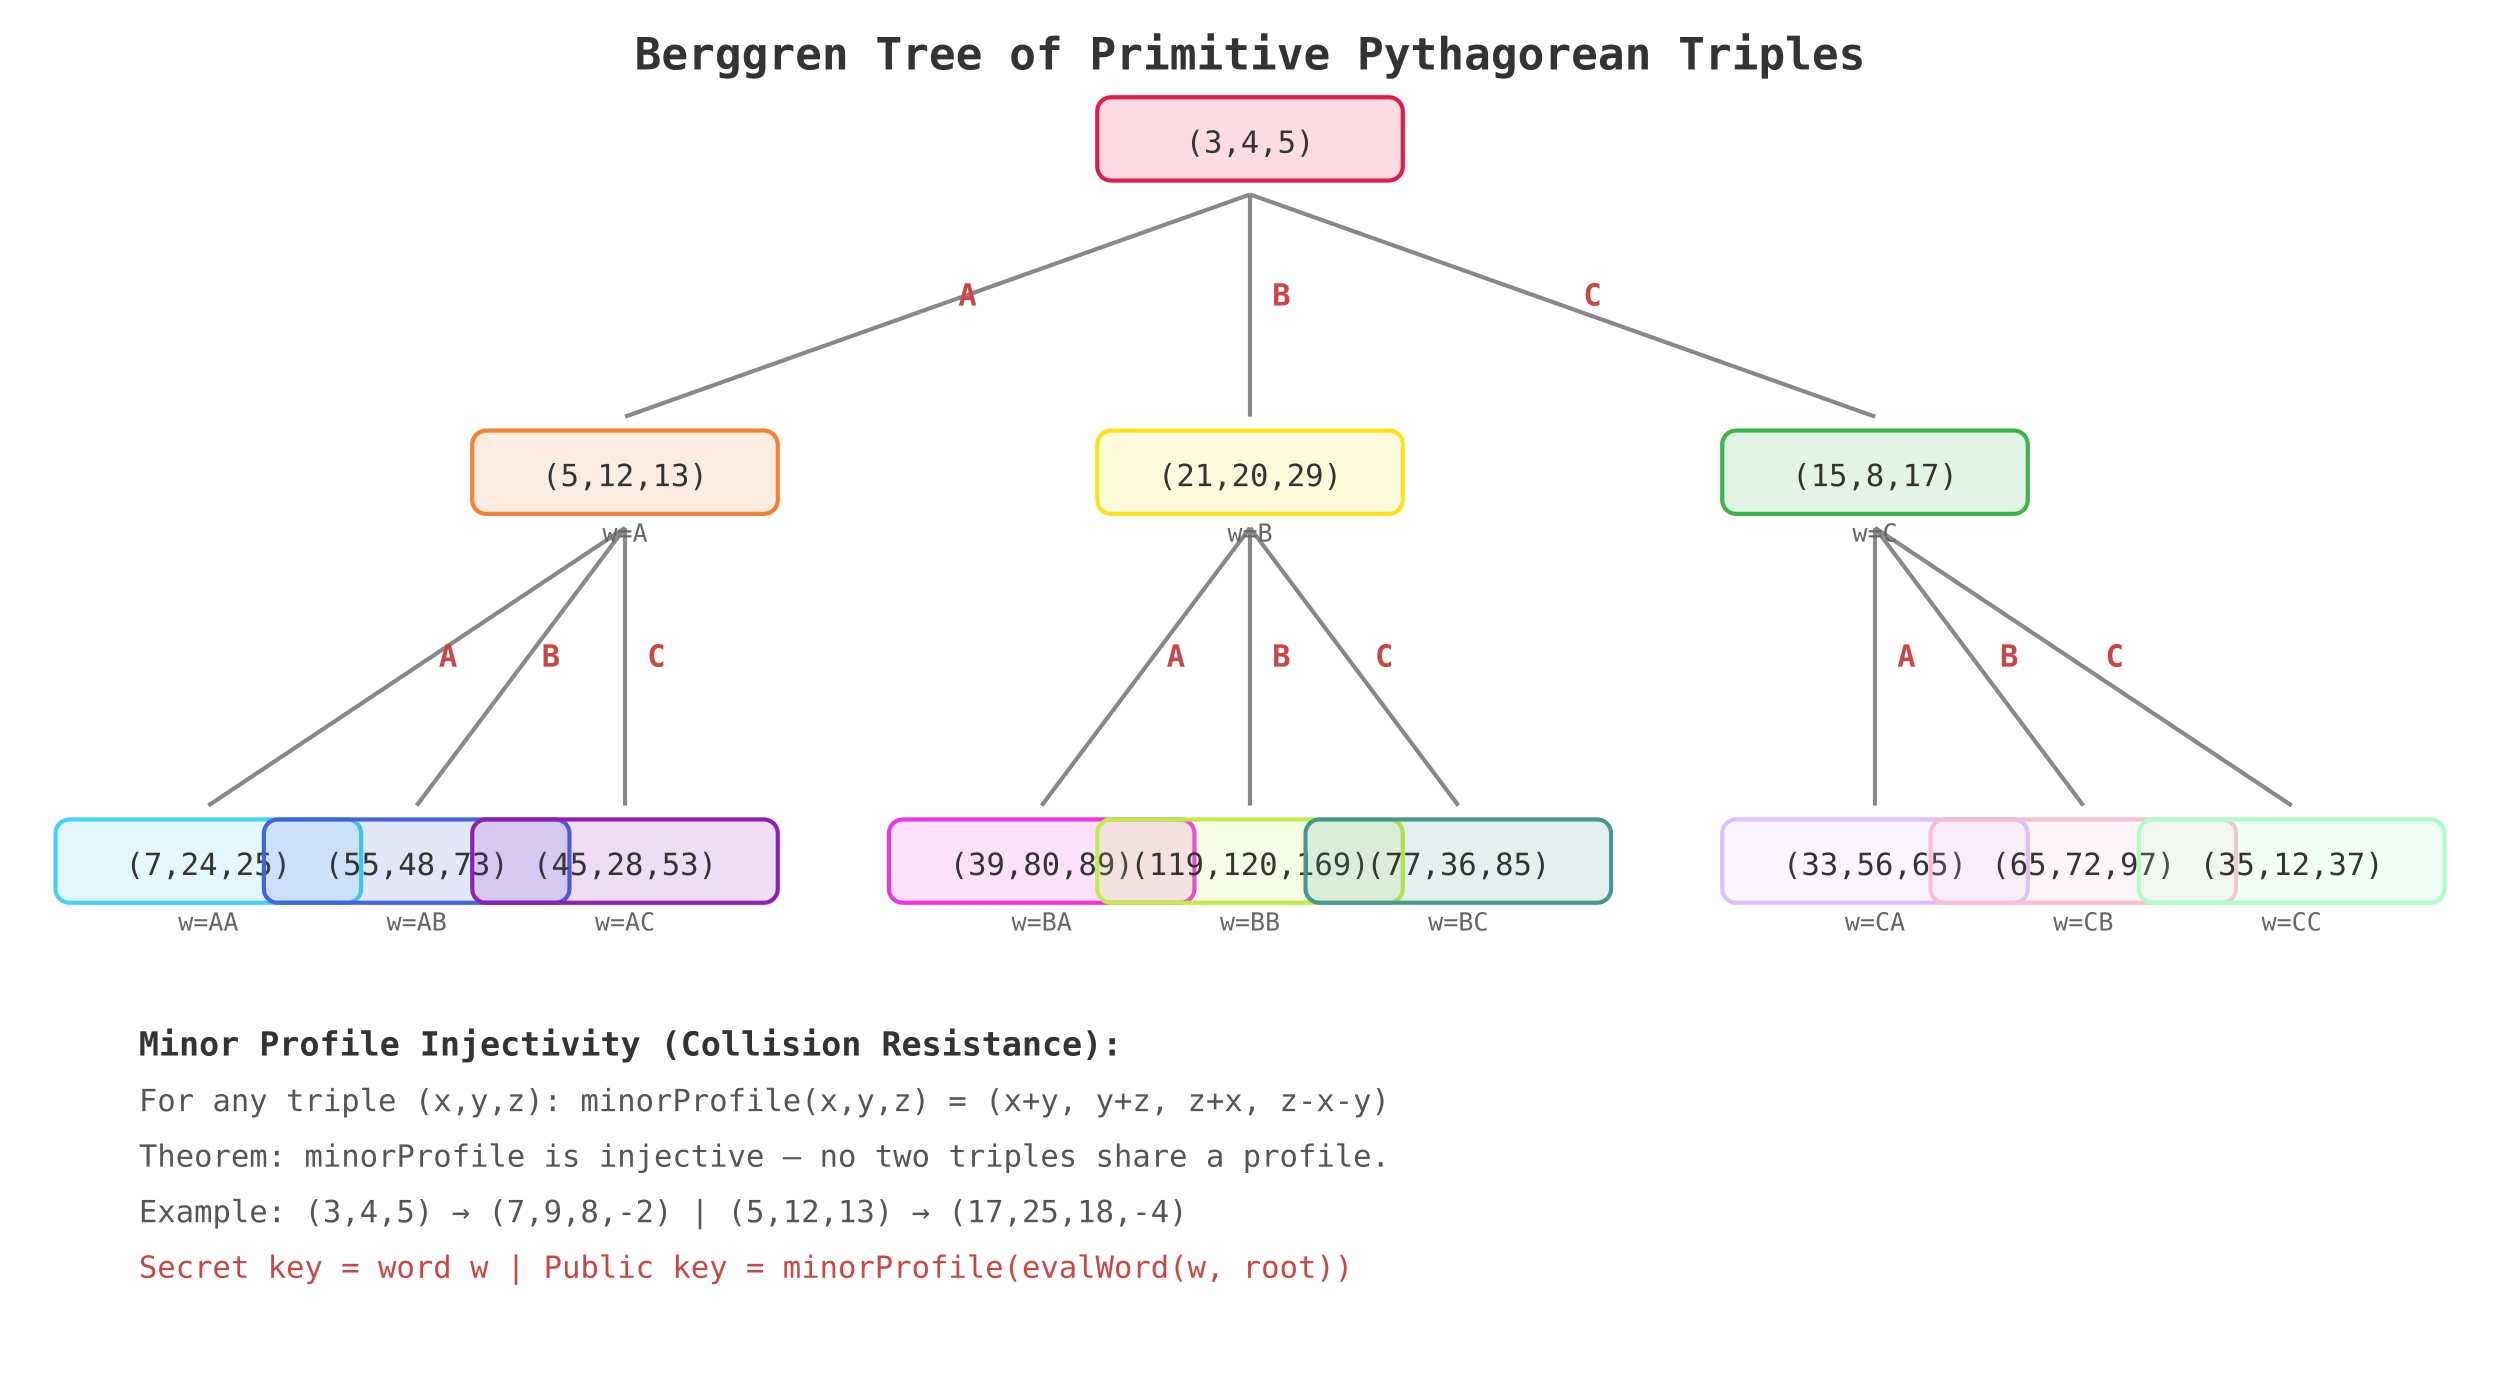
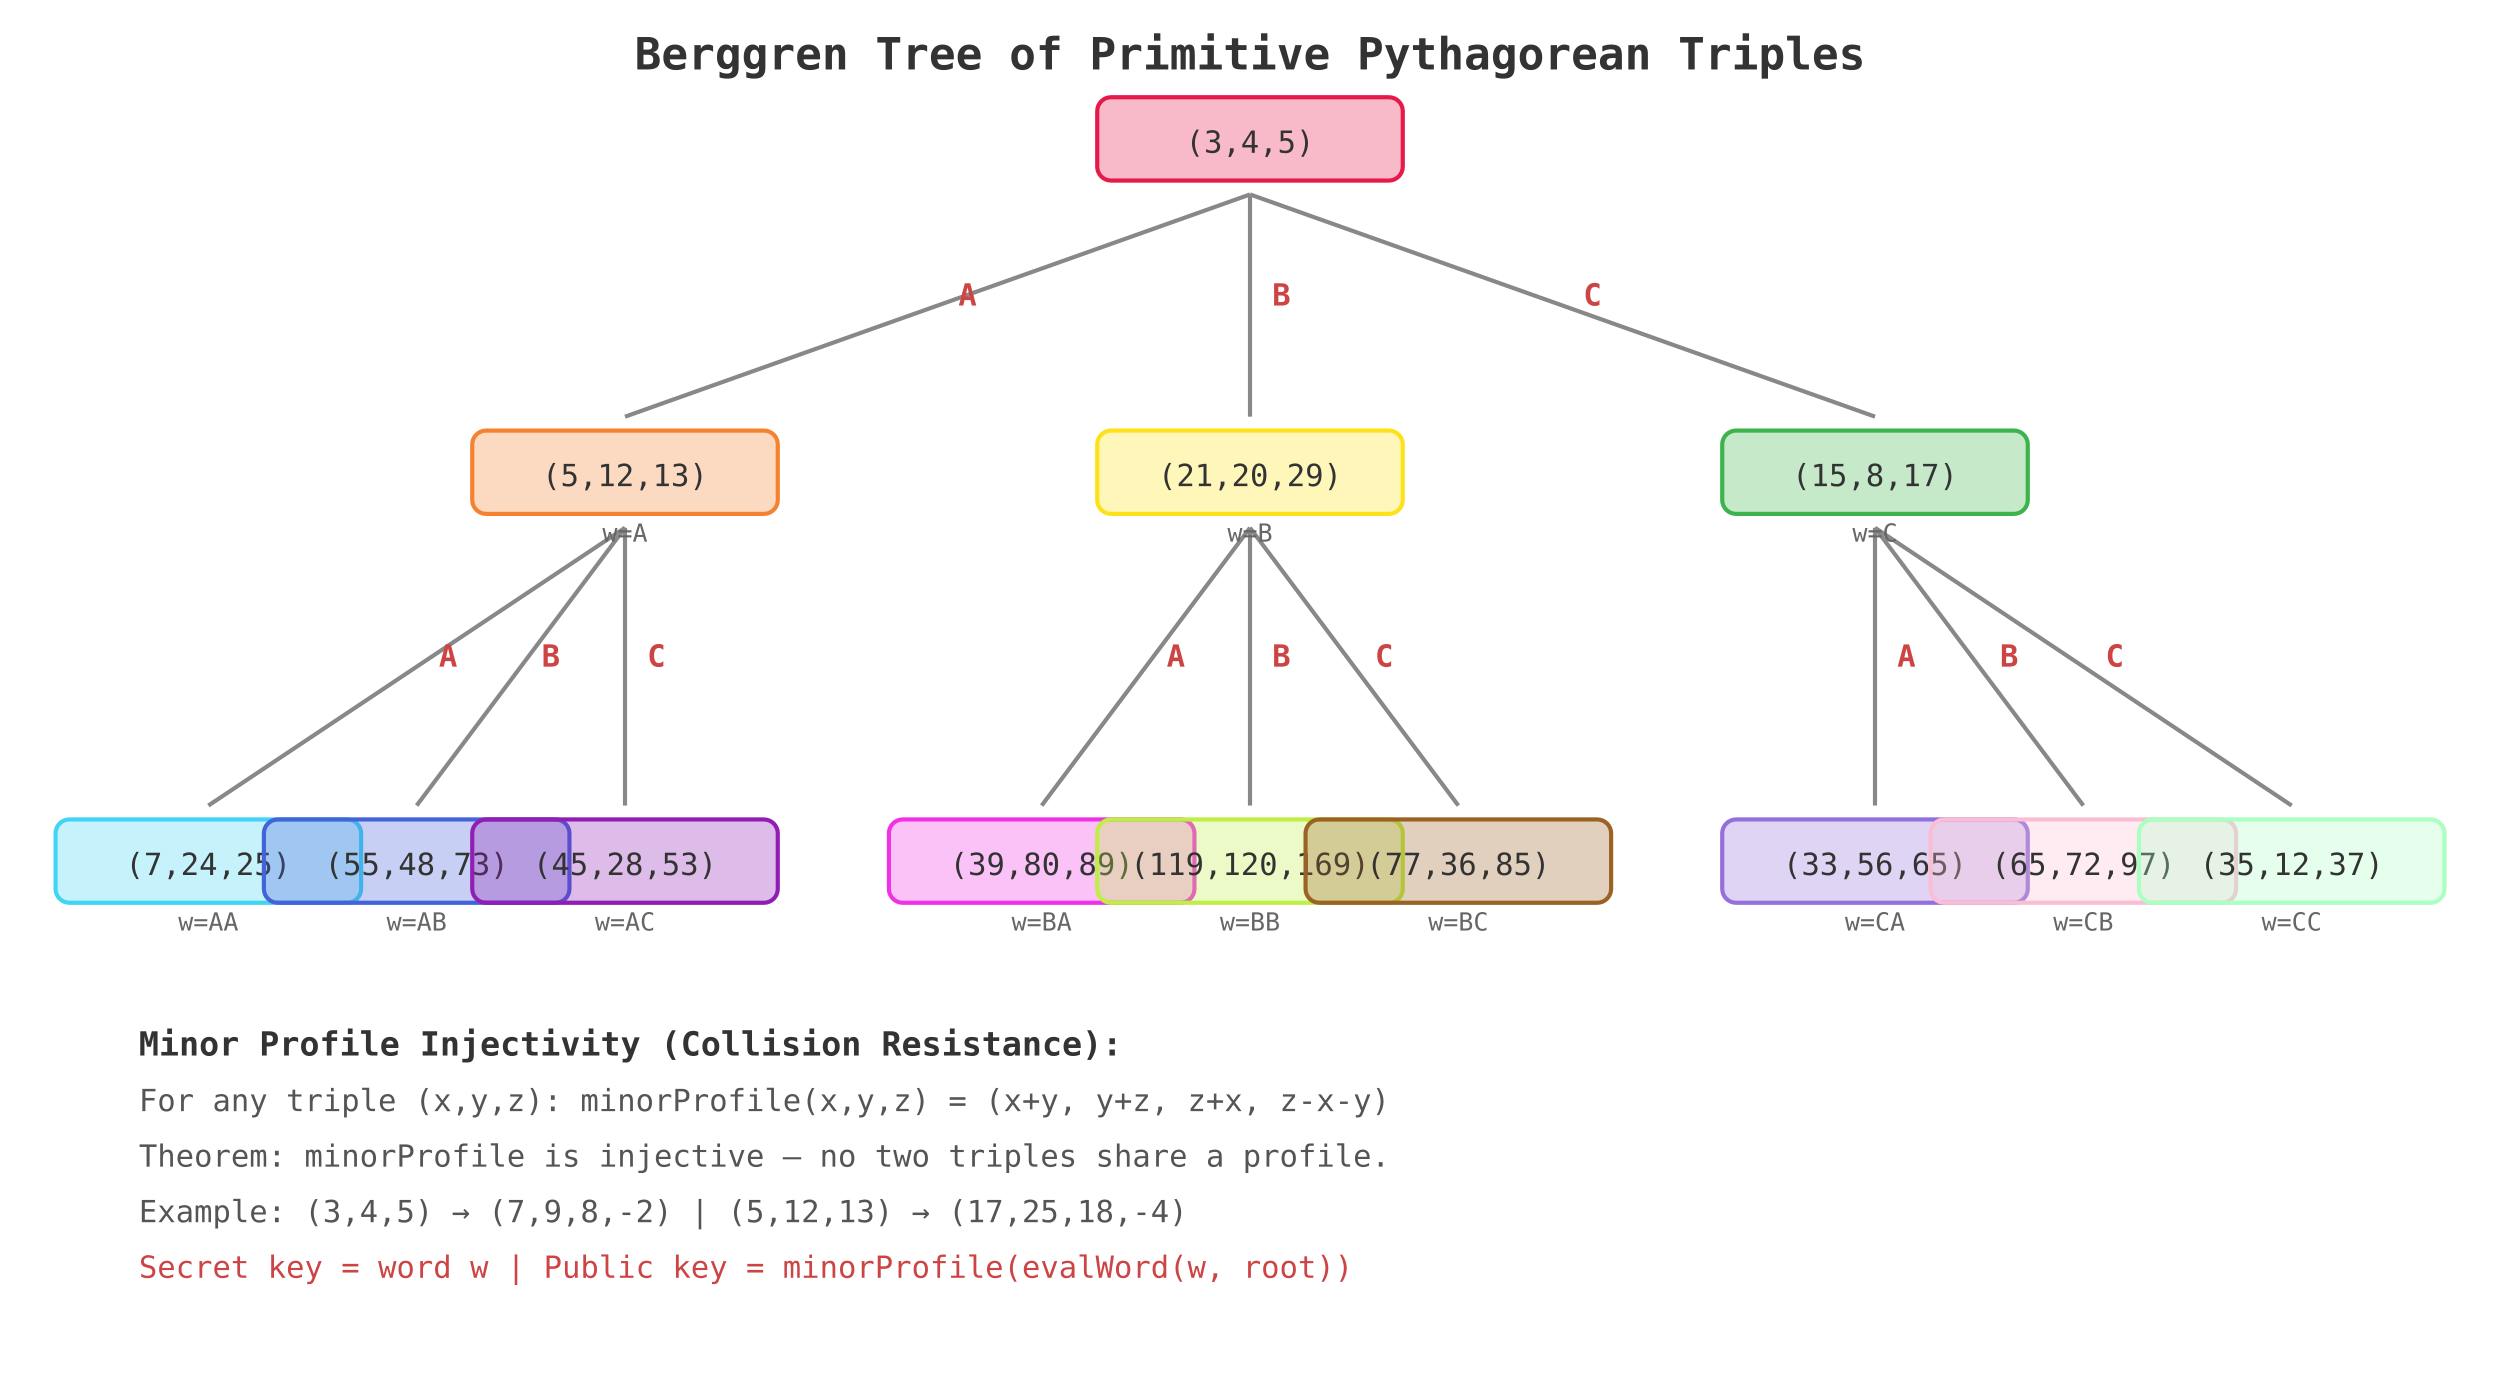
<svg xmlns="http://www.w3.org/2000/svg" viewBox="0 0 900 500" width="900" height="500" style="background-color: #fafafa; font-family: monospace;">
  <text x="450" y="25" text-anchor="middle" font-size="16" font-weight="bold" fill="#333">Berggren Tree of Primitive Pythagorean Triples</text>
  <line x1="450" y1="70" x2="225" y2="150" stroke="#888" stroke-width="1.5" />
  <text x="345" y="110" font-size="11" fill="#c44" font-weight="bold">A</text>
  <line x1="450" y1="70" x2="450" y2="150" stroke="#888" stroke-width="1.5" />
  <text x="458" y="110" font-size="11" fill="#c44" font-weight="bold">B</text>
  <line x1="450" y1="70" x2="675" y2="150" stroke="#888" stroke-width="1.5" />
  <text x="570" y="110" font-size="11" fill="#c44" font-weight="bold">C</text>
  <line x1="225" y1="190" x2="75" y2="290" stroke="#888" stroke-width="1.5" />
  <text x="158" y="240" font-size="11" fill="#c44" font-weight="bold">A</text>
  <line x1="225" y1="190" x2="150" y2="290" stroke="#888" stroke-width="1.5" />
  <text x="195" y="240" font-size="11" fill="#c44" font-weight="bold">B</text>
  <line x1="225" y1="190" x2="225" y2="290" stroke="#888" stroke-width="1.5" />
  <text x="233" y="240" font-size="11" fill="#c44" font-weight="bold">C</text>
  <line x1="450" y1="190" x2="375" y2="290" stroke="#888" stroke-width="1.5" />
  <text x="420" y="240" font-size="11" fill="#c44" font-weight="bold">A</text>
  <line x1="450" y1="190" x2="450" y2="290" stroke="#888" stroke-width="1.5" />
  <text x="458" y="240" font-size="11" fill="#c44" font-weight="bold">B</text>
  <line x1="450" y1="190" x2="525" y2="290" stroke="#888" stroke-width="1.5" />
  <text x="495" y="240" font-size="11" fill="#c44" font-weight="bold">C</text>
  <line x1="675" y1="190" x2="675" y2="290" stroke="#888" stroke-width="1.5" />
  <text x="683" y="240" font-size="11" fill="#c44" font-weight="bold">A</text>
  <line x1="675" y1="190" x2="750" y2="290" stroke="#888" stroke-width="1.5" />
  <text x="720" y="240" font-size="11" fill="#c44" font-weight="bold">B</text>
  <line x1="675" y1="190" x2="825" y2="290" stroke="#888" stroke-width="1.5" />
  <text x="758" y="240" font-size="11" fill="#c44" font-weight="bold">C</text>
-   <rect x="395" y="35" width="110" height="30" rx="5" fill="#e6194b" fill-opacity="0.15" stroke="#e6194b" stroke-width="1.5" />
+   <rect x="395" y="35" width="110" height="30" rx="5" fill="#e6194b" fill-opacity="0.30" stroke="#e6194b" stroke-width="1.5" />
  <text x="450" y="55" text-anchor="middle" font-size="11" fill="#333">(3,4,5)</text>
-   <rect x="170" y="155" width="110" height="30" rx="5" fill="#f58231" fill-opacity="0.15" stroke="#f58231" stroke-width="1.5" />
+   <rect x="170" y="155" width="110" height="30" rx="5" fill="#f58231" fill-opacity="0.30" stroke="#f58231" stroke-width="1.5" />
  <text x="225" y="175" text-anchor="middle" font-size="11" fill="#333">(5,12,13)</text>
  <text x="225" y="195" text-anchor="middle" font-size="9" fill="#666">w=A</text>
-   <rect x="395" y="155" width="110" height="30" rx="5" fill="#ffe119" fill-opacity="0.15" stroke="#ffe119" stroke-width="1.5" />
+   <rect x="395" y="155" width="110" height="30" rx="5" fill="#ffe119" fill-opacity="0.30" stroke="#ffe119" stroke-width="1.5" />
  <text x="450" y="175" text-anchor="middle" font-size="11" fill="#333">(21,20,29)</text>
  <text x="450" y="195" text-anchor="middle" font-size="9" fill="#666">w=B</text>
-   <rect x="620" y="155" width="110" height="30" rx="5" fill="#3cb44b" fill-opacity="0.15" stroke="#3cb44b" stroke-width="1.5" />
+   <rect x="620" y="155" width="110" height="30" rx="5" fill="#3cb44b" fill-opacity="0.30" stroke="#3cb44b" stroke-width="1.5" />
  <text x="675" y="175" text-anchor="middle" font-size="11" fill="#333">(15,8,17)</text>
  <text x="675" y="195" text-anchor="middle" font-size="9" fill="#666">w=C</text>
-   <rect x="20" y="295" width="110" height="30" rx="5" fill="#42d4f4" fill-opacity="0.15" stroke="#42d4f4" stroke-width="1.5" />
+   <rect x="20" y="295" width="110" height="30" rx="5" fill="#42d4f4" fill-opacity="0.30" stroke="#42d4f4" stroke-width="1.5" />
  <text x="75" y="315" text-anchor="middle" font-size="11" fill="#333">(7,24,25)</text>
  <text x="75" y="335" text-anchor="middle" font-size="9" fill="#666">w=AA</text>
-   <rect x="95" y="295" width="110" height="30" rx="5" fill="#4363d8" fill-opacity="0.15" stroke="#4363d8" stroke-width="1.5" />
+   <rect x="95" y="295" width="110" height="30" rx="5" fill="#4363d8" fill-opacity="0.30" stroke="#4363d8" stroke-width="1.5" />
  <text x="150" y="315" text-anchor="middle" font-size="11" fill="#333">(55,48,73)</text>
  <text x="150" y="335" text-anchor="middle" font-size="9" fill="#666">w=AB</text>
-   <rect x="170" y="295" width="110" height="30" rx="5" fill="#911eb4" fill-opacity="0.15" stroke="#911eb4" stroke-width="1.5" />
+   <rect x="170" y="295" width="110" height="30" rx="5" fill="#911eb4" fill-opacity="0.30" stroke="#911eb4" stroke-width="1.5" />
  <text x="225" y="315" text-anchor="middle" font-size="11" fill="#333">(45,28,53)</text>
  <text x="225" y="335" text-anchor="middle" font-size="9" fill="#666">w=AC</text>
-   <rect x="320" y="295" width="110" height="30" rx="5" fill="#f032e6" fill-opacity="0.15" stroke="#f032e6" stroke-width="1.5" />
+   <rect x="320" y="295" width="110" height="30" rx="5" fill="#f032e6" fill-opacity="0.30" stroke="#f032e6" stroke-width="1.5" />
  <text x="375" y="315" text-anchor="middle" font-size="11" fill="#333">(39,80,89)</text>
  <text x="375" y="335" text-anchor="middle" font-size="9" fill="#666">w=BA</text>
-   <rect x="395" y="295" width="110" height="30" rx="5" fill="#bfef45" fill-opacity="0.15" stroke="#bfef45" stroke-width="1.5" />
+   <rect x="395" y="295" width="110" height="30" rx="5" fill="#bfef45" fill-opacity="0.30" stroke="#bfef45" stroke-width="1.5" />
  <text x="450" y="315" text-anchor="middle" font-size="11" fill="#333">(119,120,169)</text>
  <text x="450" y="335" text-anchor="middle" font-size="9" fill="#666">w=BB</text>
-   <rect x="470" y="295" width="110" height="30" rx="5" fill="#469990" fill-opacity="0.15" stroke="#469990" stroke-width="1.5" />
+   <rect x="470" y="295" width="110" height="30" rx="5" fill="#9A6324" fill-opacity="0.30" stroke="#9A6324" stroke-width="1.5" />
  <text x="525" y="315" text-anchor="middle" font-size="11" fill="#333">(77,36,85)</text>
  <text x="525" y="335" text-anchor="middle" font-size="9" fill="#666">w=BC</text>
-   <rect x="620" y="295" width="110" height="30" rx="5" fill="#dcbeff" fill-opacity="0.15" stroke="#dcbeff" stroke-width="1.5" />
+   <rect x="620" y="295" width="110" height="30" rx="5" fill="#9370DB" fill-opacity="0.30" stroke="#9370DB" stroke-width="1.5" />
  <text x="675" y="315" text-anchor="middle" font-size="11" fill="#333">(33,56,65)</text>
  <text x="675" y="335" text-anchor="middle" font-size="9" fill="#666">w=CA</text>
-   <rect x="695" y="295" width="110" height="30" rx="5" fill="#fabed4" fill-opacity="0.15" stroke="#fabed4" stroke-width="1.5" />
+   <rect x="695" y="295" width="110" height="30" rx="5" fill="#fabed4" fill-opacity="0.30" stroke="#fabed4" stroke-width="1.5" />
  <text x="750" y="315" text-anchor="middle" font-size="11" fill="#333">(65,72,97)</text>
  <text x="750" y="335" text-anchor="middle" font-size="9" fill="#666">w=CB</text>
-   <rect x="770" y="295" width="110" height="30" rx="5" fill="#aaffc3" fill-opacity="0.15" stroke="#aaffc3" stroke-width="1.5" />
+   <rect x="770" y="295" width="110" height="30" rx="5" fill="#aaffc3" fill-opacity="0.30" stroke="#aaffc3" stroke-width="1.5" />
  <text x="825" y="315" text-anchor="middle" font-size="11" fill="#333">(35,12,37)</text>
  <text x="825" y="335" text-anchor="middle" font-size="9" fill="#666">w=CC</text>
  <text x="50" y="380" font-size="12" font-weight="bold" fill="#333">Minor Profile Injectivity (Collision Resistance):</text>
  <text x="50" y="400" font-size="11" fill="#555">For any triple (x,y,z): minorProfile(x,y,z) = (x+y, y+z, z+x, z-x-y)</text>
  <text x="50" y="420" font-size="11" fill="#555">Theorem: minorProfile is injective — no two triples share a profile.</text>
  <text x="50" y="440" font-size="11" fill="#555">Example: (3,4,5) → (7,9,8,-2) | (5,12,13) → (17,25,18,-4)</text>
  <text x="50" y="460" font-size="11" fill="#c44">Secret key = word w | Public key = minorProfile(evalWord(w, root))</text>
</svg>
